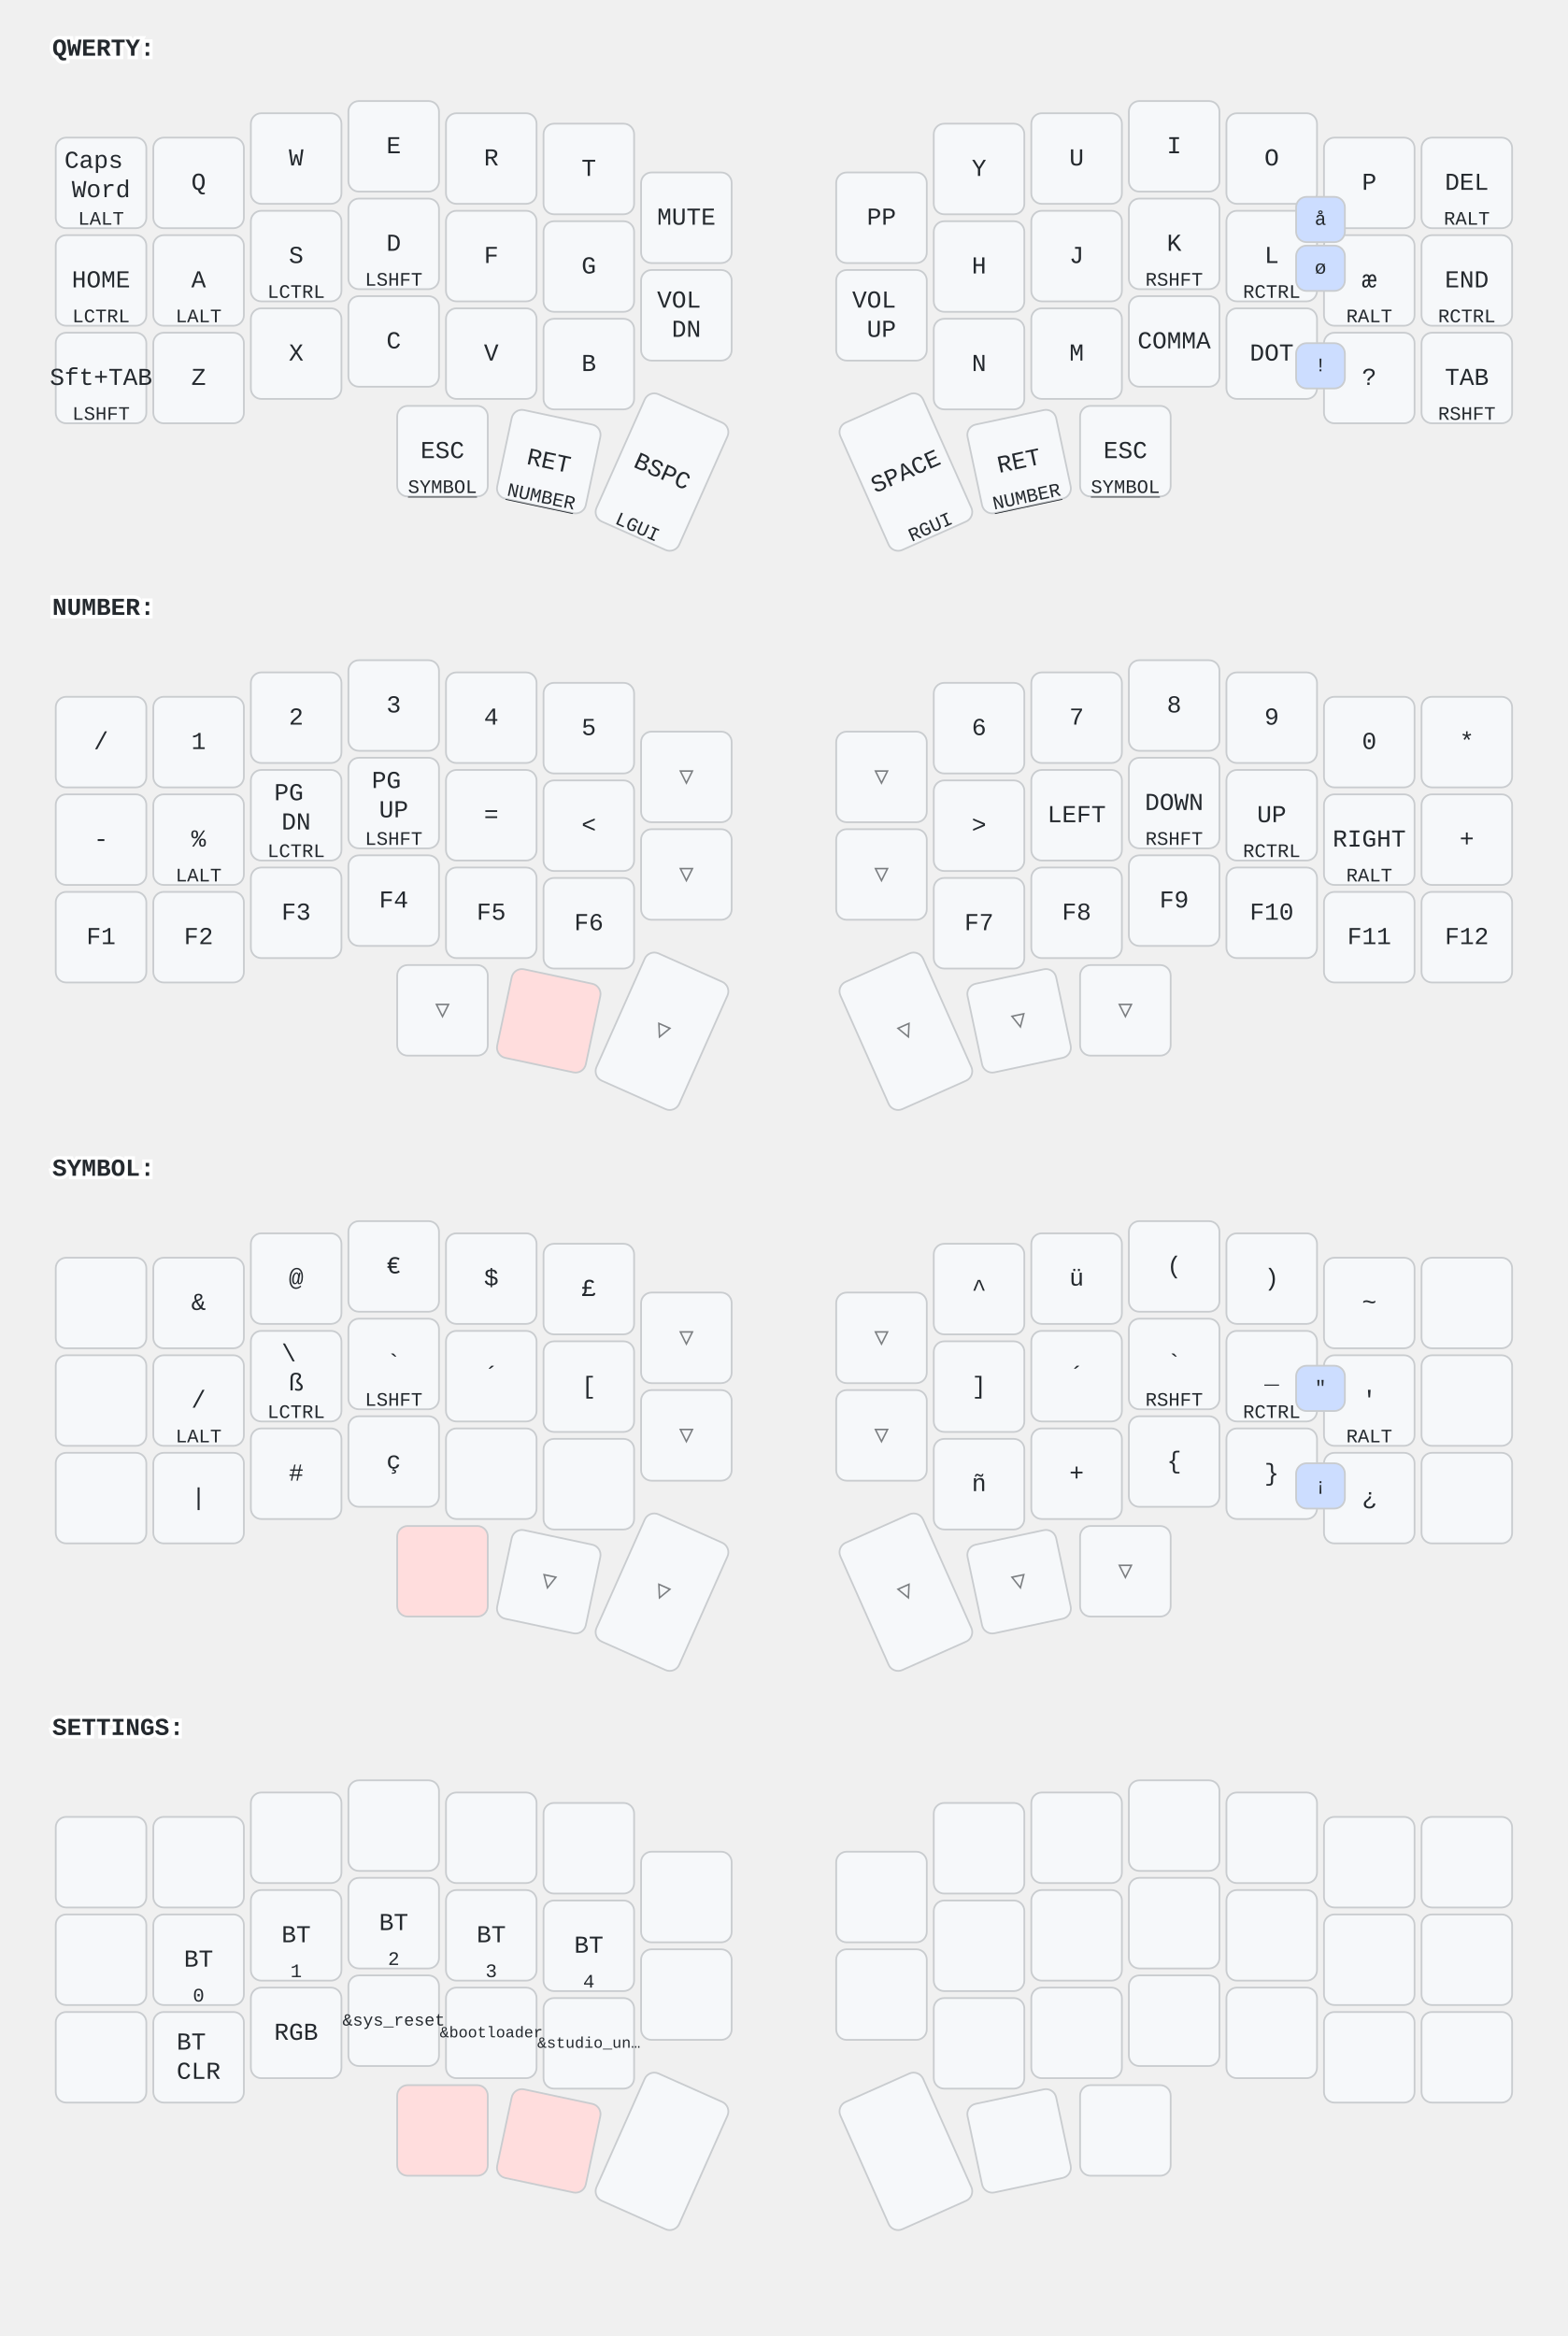
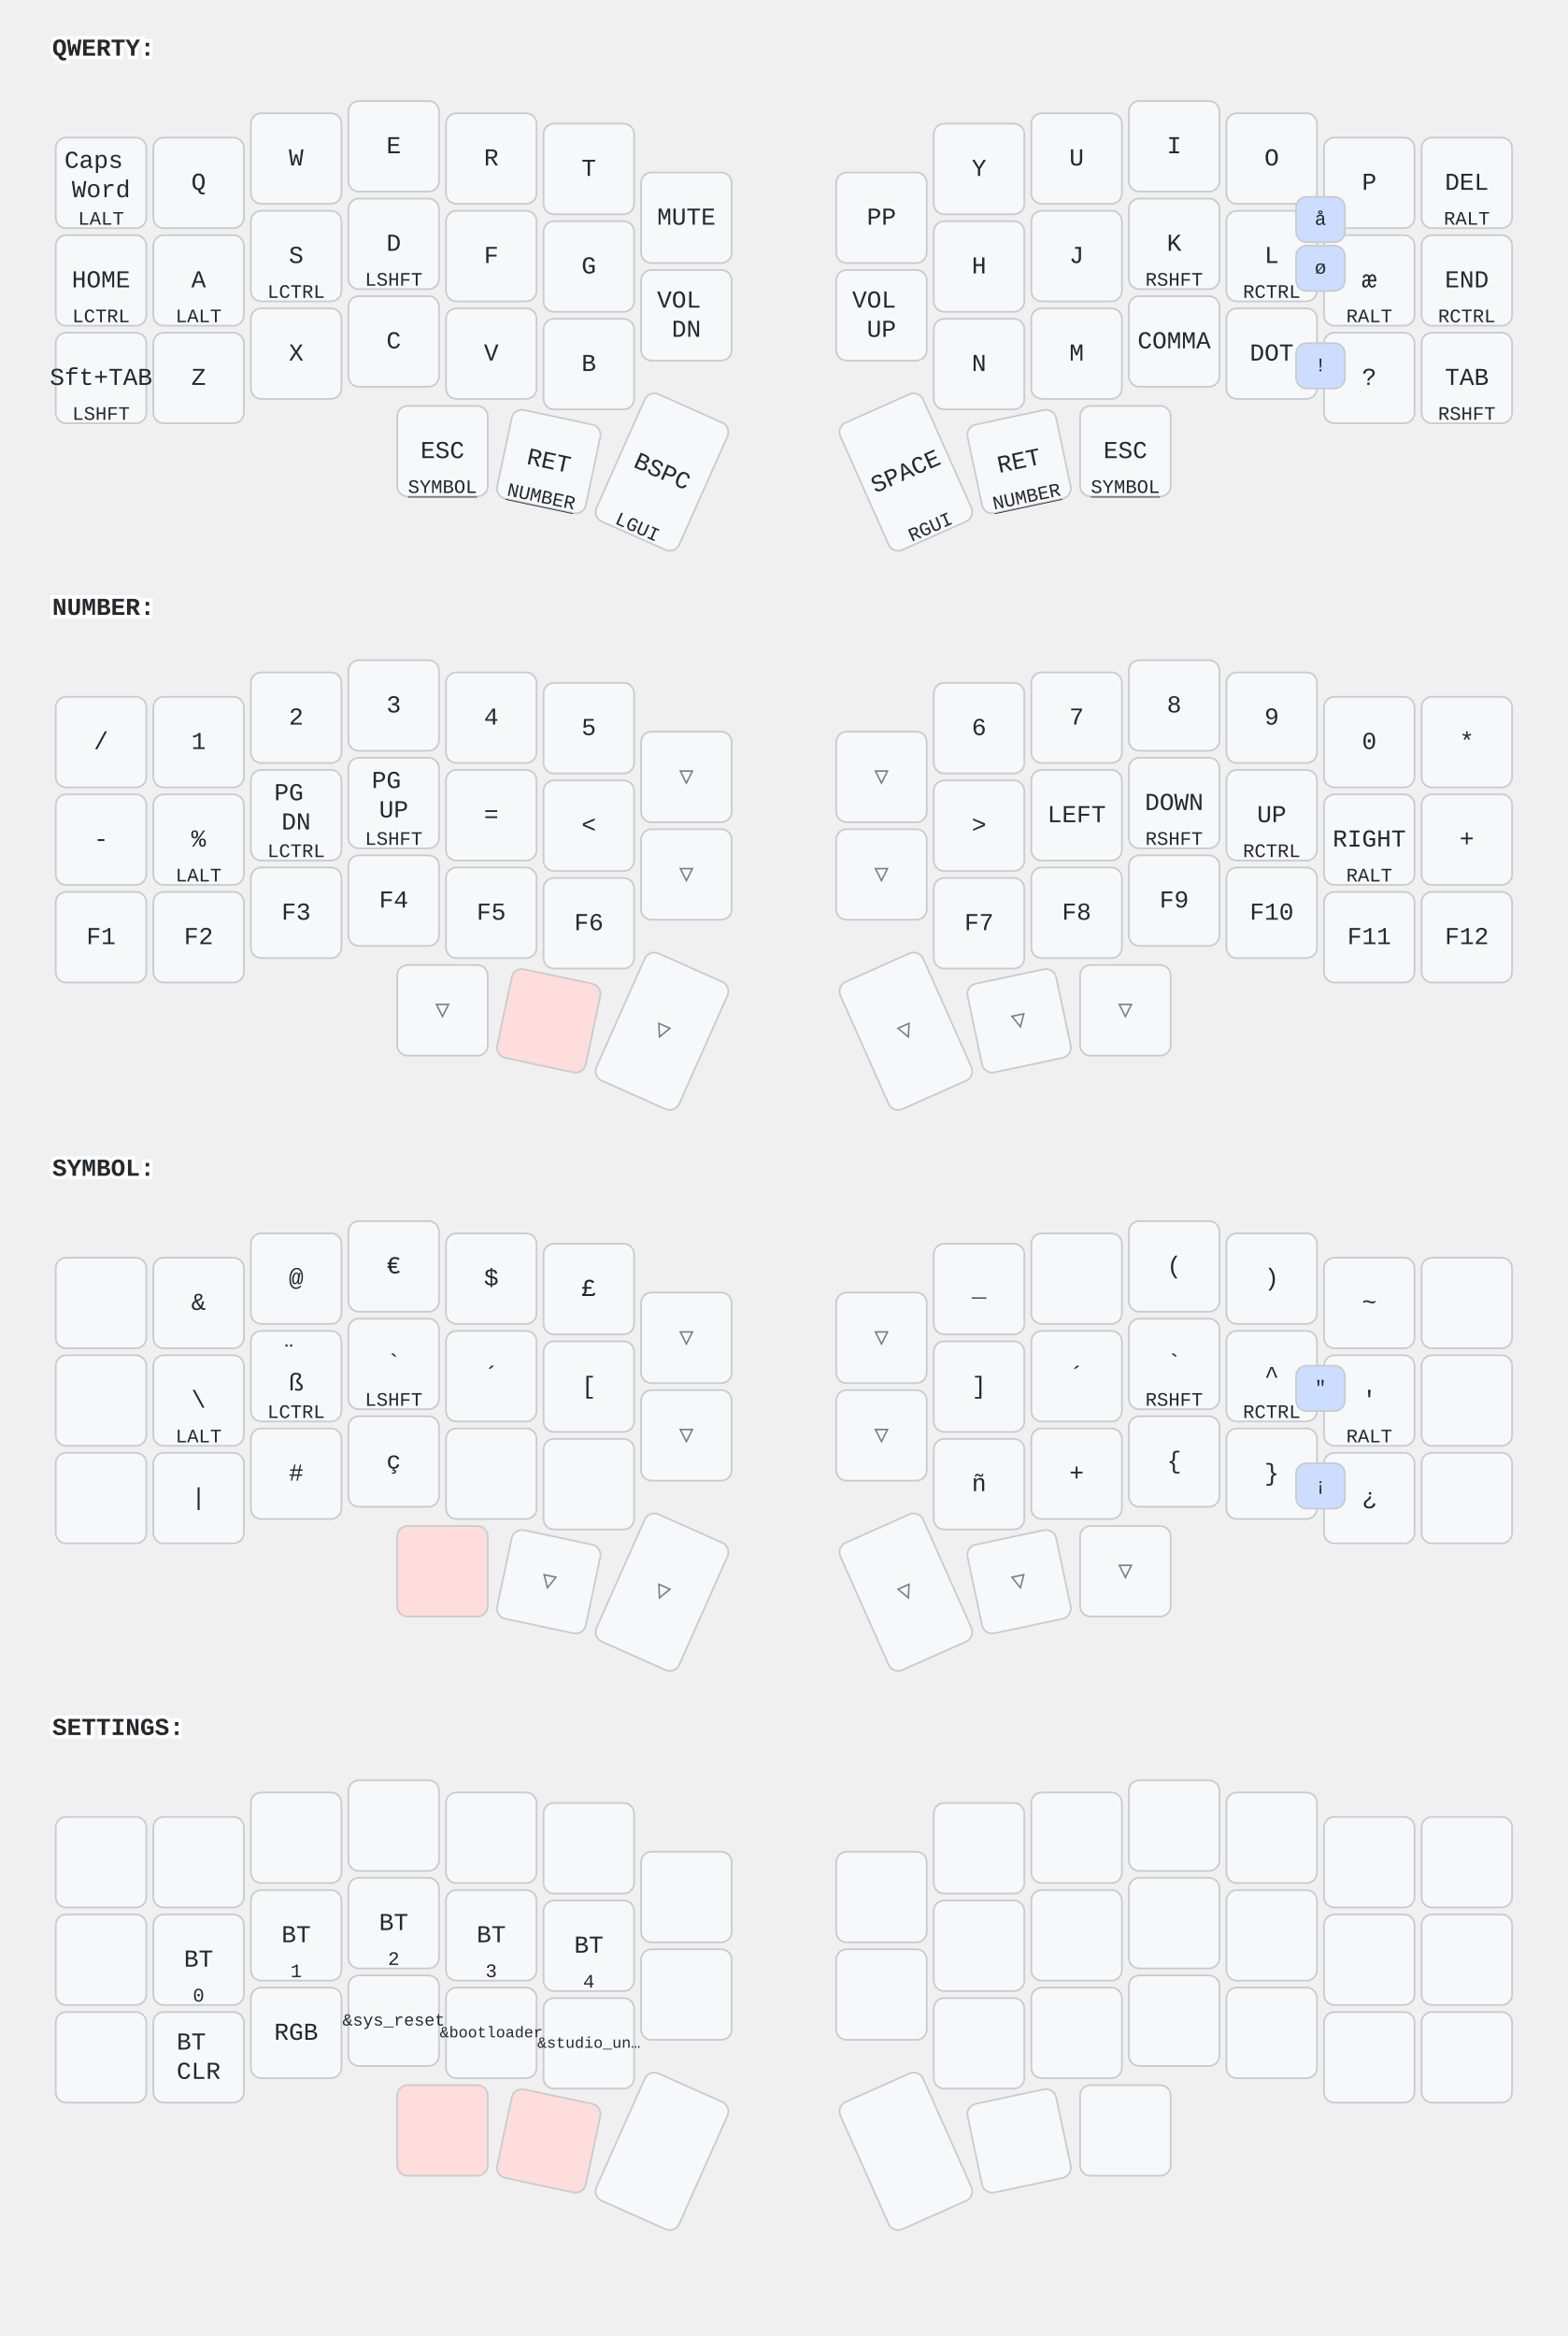
<svg xmlns="http://www.w3.org/2000/svg" width="900" height="1341" viewBox="0 0 900 1341" class="keymap">
  <style>/* inherit to force styles through use tags */
svg path {
    fill: inherit;
}

/* font and background color specifications */
svg.keymap {
    font-family: SFMono-Regular,Consolas,Liberation Mono,Menlo,monospace;
    font-size: 14px;
    font-kerning: normal;
    text-rendering: optimizeLegibility;
    fill: #24292e;
}

/* default key styling */
rect.key {
    fill: #f6f8fa;
}

rect.key, rect.combo {
    stroke: #c9cccf;
    stroke-width: 1;
}

/* default key side styling, only used is draw_key_sides is set */
rect.side {
    filter: brightness(90%);
}

/* color accent for combo boxes */
rect.combo, rect.combo-separate {
    fill: #cdf;
}

/* color accent for held keys */
rect.held, rect.combo.held {
    fill: #fdd;
}

/* color accent for ghost (optional) keys */
rect.ghost, rect.combo.ghost {
    stroke-dasharray: 4, 4;
    stroke-width: 2;
}

text {
    text-anchor: middle;
    dominant-baseline: middle;
}

/* styling for layer labels */
text.label {
    font-weight: bold;
    text-anchor: start;
    stroke: white;
    stroke-width: 4;
    paint-order: stroke;
}

/* styling for optional footer */
text.footer {
    text-anchor: end;
    dominant-baseline: auto;
    stroke: white;
    stroke-width: 4;
    paint-order: stroke;
}

/* styling for combo tap, and key non-tap label text */
text.combo, text.hold, text.shifted, text.left, text.right, text.tl, text.tr, text.bl, text.br {
    font-size: 11px;
}

text.hold, text.bl, text.br {
    text-anchor: middle;
    dominant-baseline: auto;
}

text.shifted, text.tl, text.tr {
    text-anchor: middle;
    dominant-baseline: hanging;
}

text.left, text.tl, text.bl {
    text-anchor: start;
}

text.right, text.tr, text.br {
    text-anchor: end;
}

text.layer-activator {
    text-decoration: underline;
}

/* styling for hold/shifted label text in combo box */
text.combo.hold, text.combo.shifted, text.combo.left, text.combo.right {
    font-size: 8px;
}

/* lighter symbol for transparent keys */
text.trans {
    fill: #7b7e81;
}

/* styling for combo dendrons */
path.combo {
    stroke-width: 1;
    stroke: gray;
    fill: none;
}

/* Start Tabler Icons Cleanup */
/* cannot use height/width with glyphs */
.icon-tabler &gt; path {
    fill: inherit;
    stroke: inherit;
    stroke-width: 2;
}
/* hide tabler's default box */
.icon-tabler &gt; path[stroke="none"][fill="none"] {
    visibility: hidden;
}
/* End Tabler Icons Cleanup */
</style>
  <g transform="translate(30, 0)" class="layer-QWERTY">
    <text x="0" y="28" class="label" id="QWERTY">QWERTY:</text>
    <g transform="translate(0, 56)">
      <g transform="translate(28, 49)" class="key keypos-0">
        <rect rx="6" ry="6" x="-26" y="-26" width="52" height="52" class="key" />
        <text x="0" y="0" class="key tap">
          <tspan x="0" dy="-0.9em">Caps</tspan>
          <tspan x="0" dy="1.2em">Word</tspan>
        </text>
        <text x="0" y="24" class="key hold">LALT</text>
      </g>
      <g transform="translate(84, 49)" class="key keypos-1">
        <rect rx="6" ry="6" x="-26" y="-26" width="52" height="52" class="key" />
        <text x="0" y="0" class="key tap">Q</text>
      </g>
      <g transform="translate(140, 35)" class="key keypos-2">
        <rect rx="6" ry="6" x="-26" y="-26" width="52" height="52" class="key" />
        <text x="0" y="0" class="key tap">W</text>
      </g>
      <g transform="translate(196, 28)" class="key keypos-3">
        <rect rx="6" ry="6" x="-26" y="-26" width="52" height="52" class="key" />
        <text x="0" y="0" class="key tap">E</text>
      </g>
      <g transform="translate(252, 35)" class="key keypos-4">
        <rect rx="6" ry="6" x="-26" y="-26" width="52" height="52" class="key" />
        <text x="0" y="0" class="key tap">R</text>
      </g>
      <g transform="translate(308, 41)" class="key keypos-5">
        <rect rx="6" ry="6" x="-26" y="-26" width="52" height="52" class="key" />
        <text x="0" y="0" class="key tap">T</text>
      </g>
      <g transform="translate(364, 69)" class="key keypos-6">
        <rect rx="6" ry="6" x="-26" y="-26" width="52" height="52" class="key" />
        <text x="0" y="0" class="key tap">MUTE</text>
      </g>
      <g transform="translate(476, 69)" class="key keypos-7">
        <rect rx="6" ry="6" x="-26" y="-26" width="52" height="52" class="key" />
        <text x="0" y="0" class="key tap">PP</text>
      </g>
      <g transform="translate(532, 41)" class="key keypos-8">
        <rect rx="6" ry="6" x="-26" y="-26" width="52" height="52" class="key" />
        <text x="0" y="0" class="key tap">Y</text>
      </g>
      <g transform="translate(588, 35)" class="key keypos-9">
        <rect rx="6" ry="6" x="-26" y="-26" width="52" height="52" class="key" />
        <text x="0" y="0" class="key tap">U</text>
      </g>
      <g transform="translate(644, 28)" class="key keypos-10">
        <rect rx="6" ry="6" x="-26" y="-26" width="52" height="52" class="key" />
        <text x="0" y="0" class="key tap">I</text>
      </g>
      <g transform="translate(700, 35)" class="key keypos-11">
        <rect rx="6" ry="6" x="-26" y="-26" width="52" height="52" class="key" />
        <text x="0" y="0" class="key tap">O</text>
      </g>
      <g transform="translate(756, 49)" class="key keypos-12">
        <rect rx="6" ry="6" x="-26" y="-26" width="52" height="52" class="key" />
        <text x="0" y="0" class="key tap">P</text>
      </g>
      <g transform="translate(812, 49)" class="key keypos-13">
        <rect rx="6" ry="6" x="-26" y="-26" width="52" height="52" class="key" />
        <text x="0" y="0" class="key tap">DEL</text>
        <text x="0" y="24" class="key hold">RALT</text>
      </g>
      <g transform="translate(28, 105)" class="key keypos-14">
        <rect rx="6" ry="6" x="-26" y="-26" width="52" height="52" class="key" />
        <text x="0" y="0" class="key tap">HOME</text>
        <text x="0" y="24" class="key hold">LCTRL</text>
      </g>
      <g transform="translate(84, 105)" class="key keypos-15">
        <rect rx="6" ry="6" x="-26" y="-26" width="52" height="52" class="key" />
        <text x="0" y="0" class="key tap">A</text>
        <text x="0" y="24" class="key hold">LALT</text>
      </g>
      <g transform="translate(140, 91)" class="key keypos-16">
        <rect rx="6" ry="6" x="-26" y="-26" width="52" height="52" class="key" />
        <text x="0" y="0" class="key tap">S</text>
        <text x="0" y="24" class="key hold">LCTRL</text>
      </g>
      <g transform="translate(196, 84)" class="key keypos-17">
        <rect rx="6" ry="6" x="-26" y="-26" width="52" height="52" class="key" />
        <text x="0" y="0" class="key tap">D</text>
        <text x="0" y="24" class="key hold">LSHFT</text>
      </g>
      <g transform="translate(252, 91)" class="key keypos-18">
        <rect rx="6" ry="6" x="-26" y="-26" width="52" height="52" class="key" />
        <text x="0" y="0" class="key tap">F</text>
      </g>
      <g transform="translate(308, 97)" class="key keypos-19">
        <rect rx="6" ry="6" x="-26" y="-26" width="52" height="52" class="key" />
        <text x="0" y="0" class="key tap">G</text>
      </g>
      <g transform="translate(364, 125)" class="key keypos-20">
        <rect rx="6" ry="6" x="-26" y="-26" width="52" height="52" class="key" />
        <text x="0" y="0" class="key tap">
          <tspan x="0" dy="-0.6em">VOL</tspan>
          <tspan x="0" dy="1.2em">DN</tspan>
        </text>
      </g>
      <g transform="translate(476, 125)" class="key keypos-21">
        <rect rx="6" ry="6" x="-26" y="-26" width="52" height="52" class="key" />
        <text x="0" y="0" class="key tap">
          <tspan x="0" dy="-0.6em">VOL</tspan>
          <tspan x="0" dy="1.2em">UP</tspan>
        </text>
      </g>
      <g transform="translate(532, 97)" class="key keypos-22">
        <rect rx="6" ry="6" x="-26" y="-26" width="52" height="52" class="key" />
        <text x="0" y="0" class="key tap">H</text>
      </g>
      <g transform="translate(588, 91)" class="key keypos-23">
        <rect rx="6" ry="6" x="-26" y="-26" width="52" height="52" class="key" />
        <text x="0" y="0" class="key tap">J</text>
      </g>
      <g transform="translate(644, 84)" class="key keypos-24">
        <rect rx="6" ry="6" x="-26" y="-26" width="52" height="52" class="key" />
        <text x="0" y="0" class="key tap">K</text>
        <text x="0" y="24" class="key hold">RSHFT</text>
      </g>
      <g transform="translate(700, 91)" class="key keypos-25">
        <rect rx="6" ry="6" x="-26" y="-26" width="52" height="52" class="key" />
        <text x="0" y="0" class="key tap">L</text>
        <text x="0" y="24" class="key hold">RCTRL</text>
      </g>
      <g transform="translate(756, 105)" class="key keypos-26">
        <rect rx="6" ry="6" x="-26" y="-26" width="52" height="52" class="key" />
        <text x="0" y="0" class="key tap">æ</text>
        <text x="0" y="24" class="key hold">RALT</text>
      </g>
      <g transform="translate(812, 105)" class="key keypos-27">
        <rect rx="6" ry="6" x="-26" y="-26" width="52" height="52" class="key" />
        <text x="0" y="0" class="key tap">END</text>
        <text x="0" y="24" class="key hold">RCTRL</text>
      </g>
      <g transform="translate(28, 161)" class="key keypos-28">
        <rect rx="6" ry="6" x="-26" y="-26" width="52" height="52" class="key" />
        <text x="0" y="0" class="key tap">Sft+TAB</text>
        <text x="0" y="24" class="key hold">LSHFT</text>
      </g>
      <g transform="translate(84, 161)" class="key keypos-29">
        <rect rx="6" ry="6" x="-26" y="-26" width="52" height="52" class="key" />
        <text x="0" y="0" class="key tap">Z</text>
      </g>
      <g transform="translate(140, 147)" class="key keypos-30">
        <rect rx="6" ry="6" x="-26" y="-26" width="52" height="52" class="key" />
        <text x="0" y="0" class="key tap">X</text>
      </g>
      <g transform="translate(196, 140)" class="key keypos-31">
        <rect rx="6" ry="6" x="-26" y="-26" width="52" height="52" class="key" />
        <text x="0" y="0" class="key tap">C</text>
      </g>
      <g transform="translate(252, 147)" class="key keypos-32">
        <rect rx="6" ry="6" x="-26" y="-26" width="52" height="52" class="key" />
        <text x="0" y="0" class="key tap">V</text>
      </g>
      <g transform="translate(308, 153)" class="key keypos-33">
        <rect rx="6" ry="6" x="-26" y="-26" width="52" height="52" class="key" />
        <text x="0" y="0" class="key tap">B</text>
      </g>
      <g transform="translate(532, 153)" class="key keypos-34">
        <rect rx="6" ry="6" x="-26" y="-26" width="52" height="52" class="key" />
        <text x="0" y="0" class="key tap">N</text>
      </g>
      <g transform="translate(588, 147)" class="key keypos-35">
        <rect rx="6" ry="6" x="-26" y="-26" width="52" height="52" class="key" />
        <text x="0" y="0" class="key tap">M</text>
      </g>
      <g transform="translate(644, 140)" class="key keypos-36">
        <rect rx="6" ry="6" x="-26" y="-26" width="52" height="52" class="key" />
        <text x="0" y="0" class="key tap">COMMA</text>
      </g>
      <g transform="translate(700, 147)" class="key keypos-37">
        <rect rx="6" ry="6" x="-26" y="-26" width="52" height="52" class="key" />
        <text x="0" y="0" class="key tap">DOT</text>
      </g>
      <g transform="translate(756, 161)" class="key keypos-38">
        <rect rx="6" ry="6" x="-26" y="-26" width="52" height="52" class="key" />
        <text x="0" y="0" class="key tap">?</text>
      </g>
      <g transform="translate(812, 161)" class="key keypos-39">
        <rect rx="6" ry="6" x="-26" y="-26" width="52" height="52" class="key" />
        <text x="0" y="0" class="key tap">TAB</text>
        <text x="0" y="24" class="key hold">RSHFT</text>
      </g>
      <g transform="translate(224, 203)" class="key keypos-40">
        <rect rx="6" ry="6" x="-26" y="-26" width="52" height="52" class="key" />
        <text x="0" y="0" class="key tap">ESC</text>
        <a href="#SYMBOL">
          <text x="0" y="24" class="key hold layer-activator">SYMBOL</text>
        </a>
      </g>
      <g transform="translate(285, 209) rotate(12.0)" class="key keypos-41">
        <rect rx="6" ry="6" x="-26" y="-26" width="52" height="52" class="key" />
        <text x="0" y="0" class="key tap">RET</text>
        <a href="#NUMBER">
          <text x="0" y="24" class="key hold layer-activator">NUMBER</text>
        </a>
      </g>
      <g transform="translate(350, 215) rotate(24.0)" class="key keypos-42">
        <rect rx="6" ry="6" x="-26" y="-40" width="52" height="80" class="key" />
        <text x="0" y="0" class="key tap">BSPC</text>
        <text x="0" y="38" class="key hold">LGUI</text>
      </g>
      <g transform="translate(490, 215) rotate(-24.0)" class="key keypos-43">
        <rect rx="6" ry="6" x="-26" y="-40" width="52" height="80" class="key" />
        <text x="0" y="0" class="key tap">SPACE</text>
        <text x="0" y="38" class="key hold">RGUI</text>
      </g>
      <g transform="translate(555, 209) rotate(-12.0)" class="key keypos-44">
        <rect rx="6" ry="6" x="-26" y="-26" width="52" height="52" class="key" />
        <text x="0" y="0" class="key tap">RET</text>
        <a href="#NUMBER">
          <text x="0" y="24" class="key hold layer-activator">NUMBER</text>
        </a>
      </g>
      <g transform="translate(616, 203)" class="key keypos-45">
        <rect rx="6" ry="6" x="-26" y="-26" width="52" height="52" class="key" />
        <text x="0" y="0" class="key tap">ESC</text>
        <a href="#SYMBOL">
          <text x="0" y="24" class="key hold layer-activator">SYMBOL</text>
        </a>
      </g>
      <g class="combo combopos-0">
        <rect rx="6" ry="6" x="714" y="57" width="28" height="26" class="combo" />
        <text x="728" y="70" class="combo tap">å</text>
      </g>
      <g class="combo combopos-1">
        <rect rx="6" ry="6" x="714" y="85" width="28" height="26" class="combo" />
        <text x="728" y="98" class="combo tap">ø</text>
      </g>
      <g class="combo combopos-2">
        <rect rx="6" ry="6" x="714" y="141" width="28" height="26" class="combo" />
        <text x="728" y="154" class="combo tap">!</text>
      </g>
    </g>
  </g>
  <g transform="translate(30, 321)" class="layer-NUMBER">
    <text x="0" y="28" class="label" id="NUMBER">NUMBER:</text>
    <g transform="translate(0, 56)">
      <g transform="translate(28, 49)" class="key keypos-0">
        <rect rx="6" ry="6" x="-26" y="-26" width="52" height="52" class="key" />
        <text x="0" y="0" class="key tap">/</text>
      </g>
      <g transform="translate(84, 49)" class="key keypos-1">
        <rect rx="6" ry="6" x="-26" y="-26" width="52" height="52" class="key" />
        <text x="0" y="0" class="key tap">1</text>
      </g>
      <g transform="translate(140, 35)" class="key keypos-2">
        <rect rx="6" ry="6" x="-26" y="-26" width="52" height="52" class="key" />
        <text x="0" y="0" class="key tap">2</text>
      </g>
      <g transform="translate(196, 28)" class="key keypos-3">
        <rect rx="6" ry="6" x="-26" y="-26" width="52" height="52" class="key" />
        <text x="0" y="0" class="key tap">3</text>
      </g>
      <g transform="translate(252, 35)" class="key keypos-4">
        <rect rx="6" ry="6" x="-26" y="-26" width="52" height="52" class="key" />
        <text x="0" y="0" class="key tap">4</text>
      </g>
      <g transform="translate(308, 41)" class="key keypos-5">
        <rect rx="6" ry="6" x="-26" y="-26" width="52" height="52" class="key" />
        <text x="0" y="0" class="key tap">5</text>
      </g>
      <g transform="translate(364, 69)" class="key trans keypos-6">
        <rect rx="6" ry="6" x="-26" y="-26" width="52" height="52" class="key trans" />
        <text x="0" y="0" class="key trans tap">▽</text>
      </g>
      <g transform="translate(476, 69)" class="key trans keypos-7">
        <rect rx="6" ry="6" x="-26" y="-26" width="52" height="52" class="key trans" />
        <text x="0" y="0" class="key trans tap">▽</text>
      </g>
      <g transform="translate(532, 41)" class="key keypos-8">
        <rect rx="6" ry="6" x="-26" y="-26" width="52" height="52" class="key" />
        <text x="0" y="0" class="key tap">6</text>
      </g>
      <g transform="translate(588, 35)" class="key keypos-9">
        <rect rx="6" ry="6" x="-26" y="-26" width="52" height="52" class="key" />
        <text x="0" y="0" class="key tap">7</text>
      </g>
      <g transform="translate(644, 28)" class="key keypos-10">
        <rect rx="6" ry="6" x="-26" y="-26" width="52" height="52" class="key" />
        <text x="0" y="0" class="key tap">8</text>
      </g>
      <g transform="translate(700, 35)" class="key keypos-11">
        <rect rx="6" ry="6" x="-26" y="-26" width="52" height="52" class="key" />
        <text x="0" y="0" class="key tap">9</text>
      </g>
      <g transform="translate(756, 49)" class="key keypos-12">
        <rect rx="6" ry="6" x="-26" y="-26" width="52" height="52" class="key" />
        <text x="0" y="0" class="key tap">0</text>
      </g>
      <g transform="translate(812, 49)" class="key keypos-13">
        <rect rx="6" ry="6" x="-26" y="-26" width="52" height="52" class="key" />
        <text x="0" y="0" class="key tap">*</text>
      </g>
      <g transform="translate(28, 105)" class="key keypos-14">
        <rect rx="6" ry="6" x="-26" y="-26" width="52" height="52" class="key" />
        <text x="0" y="0" class="key tap">-</text>
      </g>
      <g transform="translate(84, 105)" class="key keypos-15">
        <rect rx="6" ry="6" x="-26" y="-26" width="52" height="52" class="key" />
        <text x="0" y="0" class="key tap">%</text>
        <text x="0" y="24" class="key hold">LALT</text>
      </g>
      <g transform="translate(140, 91)" class="key keypos-16">
        <rect rx="6" ry="6" x="-26" y="-26" width="52" height="52" class="key" />
        <text x="0" y="0" class="key tap">
          <tspan x="0" dy="-0.9em">PG</tspan>
          <tspan x="0" dy="1.2em">DN</tspan>
        </text>
        <text x="0" y="24" class="key hold">LCTRL</text>
      </g>
      <g transform="translate(196, 84)" class="key keypos-17">
        <rect rx="6" ry="6" x="-26" y="-26" width="52" height="52" class="key" />
        <text x="0" y="0" class="key tap">
          <tspan x="0" dy="-0.9em">PG</tspan>
          <tspan x="0" dy="1.2em">UP</tspan>
        </text>
        <text x="0" y="24" class="key hold">LSHFT</text>
      </g>
      <g transform="translate(252, 91)" class="key keypos-18">
        <rect rx="6" ry="6" x="-26" y="-26" width="52" height="52" class="key" />
        <text x="0" y="0" class="key tap">=</text>
      </g>
      <g transform="translate(308, 97)" class="key keypos-19">
        <rect rx="6" ry="6" x="-26" y="-26" width="52" height="52" class="key" />
        <text x="0" y="0" class="key tap">&lt;</text>
      </g>
      <g transform="translate(364, 125)" class="key trans keypos-20">
        <rect rx="6" ry="6" x="-26" y="-26" width="52" height="52" class="key trans" />
        <text x="0" y="0" class="key trans tap">▽</text>
      </g>
      <g transform="translate(476, 125)" class="key trans keypos-21">
        <rect rx="6" ry="6" x="-26" y="-26" width="52" height="52" class="key trans" />
        <text x="0" y="0" class="key trans tap">▽</text>
      </g>
      <g transform="translate(532, 97)" class="key keypos-22">
        <rect rx="6" ry="6" x="-26" y="-26" width="52" height="52" class="key" />
        <text x="0" y="0" class="key tap">&gt;</text>
      </g>
      <g transform="translate(588, 91)" class="key keypos-23">
        <rect rx="6" ry="6" x="-26" y="-26" width="52" height="52" class="key" />
        <text x="0" y="0" class="key tap">LEFT</text>
      </g>
      <g transform="translate(644, 84)" class="key keypos-24">
        <rect rx="6" ry="6" x="-26" y="-26" width="52" height="52" class="key" />
        <text x="0" y="0" class="key tap">DOWN</text>
        <text x="0" y="24" class="key hold">RSHFT</text>
      </g>
      <g transform="translate(700, 91)" class="key keypos-25">
        <rect rx="6" ry="6" x="-26" y="-26" width="52" height="52" class="key" />
        <text x="0" y="0" class="key tap">UP</text>
        <text x="0" y="24" class="key hold">RCTRL</text>
      </g>
      <g transform="translate(756, 105)" class="key keypos-26">
        <rect rx="6" ry="6" x="-26" y="-26" width="52" height="52" class="key" />
        <text x="0" y="0" class="key tap">RIGHT</text>
        <text x="0" y="24" class="key hold">RALT</text>
      </g>
      <g transform="translate(812, 105)" class="key keypos-27">
        <rect rx="6" ry="6" x="-26" y="-26" width="52" height="52" class="key" />
        <text x="0" y="0" class="key tap">+</text>
      </g>
      <g transform="translate(28, 161)" class="key keypos-28">
        <rect rx="6" ry="6" x="-26" y="-26" width="52" height="52" class="key" />
        <text x="0" y="0" class="key tap">F1</text>
      </g>
      <g transform="translate(84, 161)" class="key keypos-29">
        <rect rx="6" ry="6" x="-26" y="-26" width="52" height="52" class="key" />
        <text x="0" y="0" class="key tap">F2</text>
      </g>
      <g transform="translate(140, 147)" class="key keypos-30">
        <rect rx="6" ry="6" x="-26" y="-26" width="52" height="52" class="key" />
        <text x="0" y="0" class="key tap">F3</text>
      </g>
      <g transform="translate(196, 140)" class="key keypos-31">
        <rect rx="6" ry="6" x="-26" y="-26" width="52" height="52" class="key" />
        <text x="0" y="0" class="key tap">F4</text>
      </g>
      <g transform="translate(252, 147)" class="key keypos-32">
        <rect rx="6" ry="6" x="-26" y="-26" width="52" height="52" class="key" />
        <text x="0" y="0" class="key tap">F5</text>
      </g>
      <g transform="translate(308, 153)" class="key keypos-33">
        <rect rx="6" ry="6" x="-26" y="-26" width="52" height="52" class="key" />
        <text x="0" y="0" class="key tap">F6</text>
      </g>
      <g transform="translate(532, 153)" class="key keypos-34">
        <rect rx="6" ry="6" x="-26" y="-26" width="52" height="52" class="key" />
        <text x="0" y="0" class="key tap">F7</text>
      </g>
      <g transform="translate(588, 147)" class="key keypos-35">
        <rect rx="6" ry="6" x="-26" y="-26" width="52" height="52" class="key" />
        <text x="0" y="0" class="key tap">F8</text>
      </g>
      <g transform="translate(644, 140)" class="key keypos-36">
        <rect rx="6" ry="6" x="-26" y="-26" width="52" height="52" class="key" />
        <text x="0" y="0" class="key tap">F9</text>
      </g>
      <g transform="translate(700, 147)" class="key keypos-37">
        <rect rx="6" ry="6" x="-26" y="-26" width="52" height="52" class="key" />
        <text x="0" y="0" class="key tap">F10</text>
      </g>
      <g transform="translate(756, 161)" class="key keypos-38">
        <rect rx="6" ry="6" x="-26" y="-26" width="52" height="52" class="key" />
        <text x="0" y="0" class="key tap">F11</text>
      </g>
      <g transform="translate(812, 161)" class="key keypos-39">
        <rect rx="6" ry="6" x="-26" y="-26" width="52" height="52" class="key" />
        <text x="0" y="0" class="key tap">F12</text>
      </g>
      <g transform="translate(224, 203)" class="key trans keypos-40">
        <rect rx="6" ry="6" x="-26" y="-26" width="52" height="52" class="key trans" />
        <text x="0" y="0" class="key trans tap">▽</text>
      </g>
      <g transform="translate(285, 209) rotate(12.0)" class="key held keypos-41">
        <rect rx="6" ry="6" x="-26" y="-26" width="52" height="52" class="key held" />
      </g>
      <g transform="translate(350, 215) rotate(24.0)" class="key trans keypos-42">
        <rect rx="6" ry="6" x="-26" y="-40" width="52" height="80" class="key trans" />
        <text x="0" y="0" class="key trans tap">▽</text>
      </g>
      <g transform="translate(490, 215) rotate(-24.0)" class="key trans keypos-43">
        <rect rx="6" ry="6" x="-26" y="-40" width="52" height="80" class="key trans" />
        <text x="0" y="0" class="key trans tap">▽</text>
      </g>
      <g transform="translate(555, 209) rotate(-12.0)" class="key trans keypos-44">
        <rect rx="6" ry="6" x="-26" y="-26" width="52" height="52" class="key trans" />
        <text x="0" y="0" class="key trans tap">▽</text>
      </g>
      <g transform="translate(616, 203)" class="key trans keypos-45">
        <rect rx="6" ry="6" x="-26" y="-26" width="52" height="52" class="key trans" />
        <text x="0" y="0" class="key trans tap">▽</text>
      </g>
    </g>
  </g>
  <g transform="translate(30, 643)" class="layer-SYMBOL">
    <text x="0" y="28" class="label" id="SYMBOL">SYMBOL:</text>
    <g transform="translate(0, 56)">
      <g transform="translate(28, 49)" class="key keypos-0">
        <rect rx="6" ry="6" x="-26" y="-26" width="52" height="52" class="key" />
      </g>
      <g transform="translate(84, 49)" class="key keypos-1">
        <rect rx="6" ry="6" x="-26" y="-26" width="52" height="52" class="key" />
        <text x="0" y="0" class="key tap">&amp;</text>
      </g>
      <g transform="translate(140, 35)" class="key keypos-2">
        <rect rx="6" ry="6" x="-26" y="-26" width="52" height="52" class="key" />
        <text x="0" y="0" class="key tap">@</text>
      </g>
      <g transform="translate(196, 28)" class="key keypos-3">
        <rect rx="6" ry="6" x="-26" y="-26" width="52" height="52" class="key" />
        <text x="0" y="0" class="key tap">€</text>
      </g>
      <g transform="translate(252, 35)" class="key keypos-4">
        <rect rx="6" ry="6" x="-26" y="-26" width="52" height="52" class="key" />
        <text x="0" y="0" class="key tap">$</text>
      </g>
      <g transform="translate(308, 41)" class="key keypos-5">
        <rect rx="6" ry="6" x="-26" y="-26" width="52" height="52" class="key" />
        <text x="0" y="0" class="key tap">£</text>
      </g>
      <g transform="translate(364, 69)" class="key trans keypos-6">
        <rect rx="6" ry="6" x="-26" y="-26" width="52" height="52" class="key trans" />
        <text x="0" y="0" class="key trans tap">▽</text>
      </g>
      <g transform="translate(476, 69)" class="key trans keypos-7">
        <rect rx="6" ry="6" x="-26" y="-26" width="52" height="52" class="key trans" />
        <text x="0" y="0" class="key trans tap">▽</text>
      </g>
      <g transform="translate(532, 41)" class="key keypos-8">
        <rect rx="6" ry="6" x="-26" y="-26" width="52" height="52" class="key" />
-         <text x="0" y="0" class="key tap">^</text>
+         <text x="0" y="0" class="key tap">_</text>
      </g>
      <g transform="translate(588, 35)" class="key keypos-9">
        <rect rx="6" ry="6" x="-26" y="-26" width="52" height="52" class="key" />
-         <text x="0" y="0" class="key tap">ü</text>
      </g>
      <g transform="translate(644, 28)" class="key keypos-10">
        <rect rx="6" ry="6" x="-26" y="-26" width="52" height="52" class="key" />
        <text x="0" y="0" class="key tap">(</text>
      </g>
      <g transform="translate(700, 35)" class="key keypos-11">
        <rect rx="6" ry="6" x="-26" y="-26" width="52" height="52" class="key" />
        <text x="0" y="0" class="key tap">)</text>
      </g>
      <g transform="translate(756, 49)" class="key keypos-12">
        <rect rx="6" ry="6" x="-26" y="-26" width="52" height="52" class="key" />
        <text x="0" y="0" class="key tap">~</text>
      </g>
      <g transform="translate(812, 49)" class="key keypos-13">
        <rect rx="6" ry="6" x="-26" y="-26" width="52" height="52" class="key" />
      </g>
      <g transform="translate(28, 105)" class="key keypos-14">
        <rect rx="6" ry="6" x="-26" y="-26" width="52" height="52" class="key" />
      </g>
      <g transform="translate(84, 105)" class="key keypos-15">
        <rect rx="6" ry="6" x="-26" y="-26" width="52" height="52" class="key" />
-         <text x="0" y="0" class="key tap">/</text>
+         <text x="0" y="0" class="key tap">\</text>
        <text x="0" y="24" class="key hold">LALT</text>
      </g>
      <g transform="translate(140, 91)" class="key keypos-16">
        <rect rx="6" ry="6" x="-26" y="-26" width="52" height="52" class="key" />
        <text x="0" y="0" class="key tap">
-           <tspan x="0" dy="-0.9em">\</tspan>
+           <tspan x="0" dy="-0.9em">¨</tspan>
          <tspan x="0" dy="1.2em">ß</tspan>
        </text>
        <text x="0" y="24" class="key hold">LCTRL</text>
      </g>
      <g transform="translate(196, 84)" class="key keypos-17">
        <rect rx="6" ry="6" x="-26" y="-26" width="52" height="52" class="key" />
        <text x="0" y="0" class="key tap">`</text>
        <text x="0" y="24" class="key hold">LSHFT</text>
      </g>
      <g transform="translate(252, 91)" class="key keypos-18">
        <rect rx="6" ry="6" x="-26" y="-26" width="52" height="52" class="key" />
        <text x="0" y="0" class="key tap">´</text>
      </g>
      <g transform="translate(308, 97)" class="key keypos-19">
        <rect rx="6" ry="6" x="-26" y="-26" width="52" height="52" class="key" />
        <text x="0" y="0" class="key tap">[</text>
      </g>
      <g transform="translate(364, 125)" class="key trans keypos-20">
        <rect rx="6" ry="6" x="-26" y="-26" width="52" height="52" class="key trans" />
        <text x="0" y="0" class="key trans tap">▽</text>
      </g>
      <g transform="translate(476, 125)" class="key trans keypos-21">
        <rect rx="6" ry="6" x="-26" y="-26" width="52" height="52" class="key trans" />
        <text x="0" y="0" class="key trans tap">▽</text>
      </g>
      <g transform="translate(532, 97)" class="key keypos-22">
        <rect rx="6" ry="6" x="-26" y="-26" width="52" height="52" class="key" />
        <text x="0" y="0" class="key tap">]</text>
      </g>
      <g transform="translate(588, 91)" class="key keypos-23">
        <rect rx="6" ry="6" x="-26" y="-26" width="52" height="52" class="key" />
        <text x="0" y="0" class="key tap">´</text>
      </g>
      <g transform="translate(644, 84)" class="key keypos-24">
        <rect rx="6" ry="6" x="-26" y="-26" width="52" height="52" class="key" />
        <text x="0" y="0" class="key tap">`</text>
        <text x="0" y="24" class="key hold">RSHFT</text>
      </g>
      <g transform="translate(700, 91)" class="key keypos-25">
        <rect rx="6" ry="6" x="-26" y="-26" width="52" height="52" class="key" />
-         <text x="0" y="0" class="key tap">_</text>
+         <text x="0" y="0" class="key tap">^</text>
        <text x="0" y="24" class="key hold">RCTRL</text>
      </g>
      <g transform="translate(756, 105)" class="key keypos-26">
        <rect rx="6" ry="6" x="-26" y="-26" width="52" height="52" class="key" />
        <text x="0" y="0" class="key tap">'</text>
        <text x="0" y="24" class="key hold">RALT</text>
      </g>
      <g transform="translate(812, 105)" class="key keypos-27">
        <rect rx="6" ry="6" x="-26" y="-26" width="52" height="52" class="key" />
      </g>
      <g transform="translate(28, 161)" class="key keypos-28">
        <rect rx="6" ry="6" x="-26" y="-26" width="52" height="52" class="key" />
      </g>
      <g transform="translate(84, 161)" class="key keypos-29">
        <rect rx="6" ry="6" x="-26" y="-26" width="52" height="52" class="key" />
        <text x="0" y="0" class="key tap">|</text>
      </g>
      <g transform="translate(140, 147)" class="key keypos-30">
        <rect rx="6" ry="6" x="-26" y="-26" width="52" height="52" class="key" />
        <text x="0" y="0" class="key tap">#</text>
      </g>
      <g transform="translate(196, 140)" class="key keypos-31">
        <rect rx="6" ry="6" x="-26" y="-26" width="52" height="52" class="key" />
        <text x="0" y="0" class="key tap">ç</text>
      </g>
      <g transform="translate(252, 147)" class="key keypos-32">
        <rect rx="6" ry="6" x="-26" y="-26" width="52" height="52" class="key" />
      </g>
      <g transform="translate(308, 153)" class="key keypos-33">
        <rect rx="6" ry="6" x="-26" y="-26" width="52" height="52" class="key" />
      </g>
      <g transform="translate(532, 153)" class="key keypos-34">
        <rect rx="6" ry="6" x="-26" y="-26" width="52" height="52" class="key" />
        <text x="0" y="0" class="key tap">ñ</text>
      </g>
      <g transform="translate(588, 147)" class="key keypos-35">
        <rect rx="6" ry="6" x="-26" y="-26" width="52" height="52" class="key" />
        <text x="0" y="0" class="key tap">+</text>
      </g>
      <g transform="translate(644, 140)" class="key keypos-36">
        <rect rx="6" ry="6" x="-26" y="-26" width="52" height="52" class="key" />
        <text x="0" y="0" class="key tap">{</text>
      </g>
      <g transform="translate(700, 147)" class="key keypos-37">
        <rect rx="6" ry="6" x="-26" y="-26" width="52" height="52" class="key" />
        <text x="0" y="0" class="key tap">}</text>
      </g>
      <g transform="translate(756, 161)" class="key keypos-38">
        <rect rx="6" ry="6" x="-26" y="-26" width="52" height="52" class="key" />
        <text x="0" y="0" class="key tap">¿</text>
      </g>
      <g transform="translate(812, 161)" class="key keypos-39">
        <rect rx="6" ry="6" x="-26" y="-26" width="52" height="52" class="key" />
      </g>
      <g transform="translate(224, 203)" class="key held keypos-40">
        <rect rx="6" ry="6" x="-26" y="-26" width="52" height="52" class="key held" />
      </g>
      <g transform="translate(285, 209) rotate(12.0)" class="key trans keypos-41">
        <rect rx="6" ry="6" x="-26" y="-26" width="52" height="52" class="key trans" />
        <text x="0" y="0" class="key trans tap">▽</text>
      </g>
      <g transform="translate(350, 215) rotate(24.0)" class="key trans keypos-42">
        <rect rx="6" ry="6" x="-26" y="-40" width="52" height="80" class="key trans" />
        <text x="0" y="0" class="key trans tap">▽</text>
      </g>
      <g transform="translate(490, 215) rotate(-24.0)" class="key trans keypos-43">
        <rect rx="6" ry="6" x="-26" y="-40" width="52" height="80" class="key trans" />
        <text x="0" y="0" class="key trans tap">▽</text>
      </g>
      <g transform="translate(555, 209) rotate(-12.0)" class="key trans keypos-44">
        <rect rx="6" ry="6" x="-26" y="-26" width="52" height="52" class="key trans" />
        <text x="0" y="0" class="key trans tap">▽</text>
      </g>
      <g transform="translate(616, 203)" class="key trans keypos-45">
        <rect rx="6" ry="6" x="-26" y="-26" width="52" height="52" class="key trans" />
        <text x="0" y="0" class="key trans tap">▽</text>
      </g>
      <g class="combo combopos-0">
        <rect rx="6" ry="6" x="714" y="85" width="28" height="26" class="combo" />
        <text x="728" y="98" class="combo tap">"</text>
      </g>
      <g class="combo combopos-1">
        <rect rx="6" ry="6" x="714" y="141" width="28" height="26" class="combo" />
        <text x="728" y="154" class="combo tap">¡</text>
      </g>
    </g>
  </g>
  <g transform="translate(30, 964)" class="layer-SETTINGS">
    <text x="0" y="28" class="label" id="SETTINGS">SETTINGS:</text>
    <g transform="translate(0, 56)">
      <g transform="translate(28, 49)" class="key keypos-0">
        <rect rx="6" ry="6" x="-26" y="-26" width="52" height="52" class="key" />
      </g>
      <g transform="translate(84, 49)" class="key keypos-1">
        <rect rx="6" ry="6" x="-26" y="-26" width="52" height="52" class="key" />
      </g>
      <g transform="translate(140, 35)" class="key keypos-2">
        <rect rx="6" ry="6" x="-26" y="-26" width="52" height="52" class="key" />
      </g>
      <g transform="translate(196, 28)" class="key keypos-3">
        <rect rx="6" ry="6" x="-26" y="-26" width="52" height="52" class="key" />
      </g>
      <g transform="translate(252, 35)" class="key keypos-4">
        <rect rx="6" ry="6" x="-26" y="-26" width="52" height="52" class="key" />
      </g>
      <g transform="translate(308, 41)" class="key keypos-5">
        <rect rx="6" ry="6" x="-26" y="-26" width="52" height="52" class="key" />
      </g>
      <g transform="translate(364, 69)" class="key keypos-6">
        <rect rx="6" ry="6" x="-26" y="-26" width="52" height="52" class="key" />
      </g>
      <g transform="translate(476, 69)" class="key keypos-7">
        <rect rx="6" ry="6" x="-26" y="-26" width="52" height="52" class="key" />
      </g>
      <g transform="translate(532, 41)" class="key keypos-8">
        <rect rx="6" ry="6" x="-26" y="-26" width="52" height="52" class="key" />
      </g>
      <g transform="translate(588, 35)" class="key keypos-9">
        <rect rx="6" ry="6" x="-26" y="-26" width="52" height="52" class="key" />
      </g>
      <g transform="translate(644, 28)" class="key keypos-10">
        <rect rx="6" ry="6" x="-26" y="-26" width="52" height="52" class="key" />
      </g>
      <g transform="translate(700, 35)" class="key keypos-11">
        <rect rx="6" ry="6" x="-26" y="-26" width="52" height="52" class="key" />
      </g>
      <g transform="translate(756, 49)" class="key keypos-12">
        <rect rx="6" ry="6" x="-26" y="-26" width="52" height="52" class="key" />
      </g>
      <g transform="translate(812, 49)" class="key keypos-13">
        <rect rx="6" ry="6" x="-26" y="-26" width="52" height="52" class="key" />
      </g>
      <g transform="translate(28, 105)" class="key keypos-14">
        <rect rx="6" ry="6" x="-26" y="-26" width="52" height="52" class="key" />
      </g>
      <g transform="translate(84, 105)" class="key keypos-15">
        <rect rx="6" ry="6" x="-26" y="-26" width="52" height="52" class="key" />
        <text x="0" y="0" class="key tap">BT</text>
        <text x="0" y="24" class="key hold">0</text>
      </g>
      <g transform="translate(140, 91)" class="key keypos-16">
        <rect rx="6" ry="6" x="-26" y="-26" width="52" height="52" class="key" />
        <text x="0" y="0" class="key tap">BT</text>
        <text x="0" y="24" class="key hold">1</text>
      </g>
      <g transform="translate(196, 84)" class="key keypos-17">
        <rect rx="6" ry="6" x="-26" y="-26" width="52" height="52" class="key" />
        <text x="0" y="0" class="key tap">BT</text>
        <text x="0" y="24" class="key hold">2</text>
      </g>
      <g transform="translate(252, 91)" class="key keypos-18">
        <rect rx="6" ry="6" x="-26" y="-26" width="52" height="52" class="key" />
        <text x="0" y="0" class="key tap">BT</text>
        <text x="0" y="24" class="key hold">3</text>
      </g>
      <g transform="translate(308, 97)" class="key keypos-19">
        <rect rx="6" ry="6" x="-26" y="-26" width="52" height="52" class="key" />
        <text x="0" y="0" class="key tap">BT</text>
        <text x="0" y="24" class="key hold">4</text>
      </g>
      <g transform="translate(364, 125)" class="key keypos-20">
        <rect rx="6" ry="6" x="-26" y="-26" width="52" height="52" class="key" />
      </g>
      <g transform="translate(476, 125)" class="key keypos-21">
        <rect rx="6" ry="6" x="-26" y="-26" width="52" height="52" class="key" />
      </g>
      <g transform="translate(532, 97)" class="key keypos-22">
        <rect rx="6" ry="6" x="-26" y="-26" width="52" height="52" class="key" />
      </g>
      <g transform="translate(588, 91)" class="key keypos-23">
        <rect rx="6" ry="6" x="-26" y="-26" width="52" height="52" class="key" />
      </g>
      <g transform="translate(644, 84)" class="key keypos-24">
        <rect rx="6" ry="6" x="-26" y="-26" width="52" height="52" class="key" />
      </g>
      <g transform="translate(700, 91)" class="key keypos-25">
        <rect rx="6" ry="6" x="-26" y="-26" width="52" height="52" class="key" />
      </g>
      <g transform="translate(756, 105)" class="key keypos-26">
        <rect rx="6" ry="6" x="-26" y="-26" width="52" height="52" class="key" />
      </g>
      <g transform="translate(812, 105)" class="key keypos-27">
        <rect rx="6" ry="6" x="-26" y="-26" width="52" height="52" class="key" />
      </g>
      <g transform="translate(28, 161)" class="key keypos-28">
        <rect rx="6" ry="6" x="-26" y="-26" width="52" height="52" class="key" />
      </g>
      <g transform="translate(84, 161)" class="key keypos-29">
        <rect rx="6" ry="6" x="-26" y="-26" width="52" height="52" class="key" />
        <text x="0" y="0" class="key tap">
          <tspan x="0" dy="-0.6em">BT</tspan>
          <tspan x="0" dy="1.2em">CLR</tspan>
        </text>
      </g>
      <g transform="translate(140, 147)" class="key keypos-30">
        <rect rx="6" ry="6" x="-26" y="-26" width="52" height="52" class="key" />
        <text x="0" y="0" class="key tap">RGB</text>
      </g>
      <g transform="translate(196, 140)" class="key keypos-31">
        <rect rx="6" ry="6" x="-26" y="-26" width="52" height="52" class="key" />
        <text x="0" y="0" class="key tap">
          <tspan style="font-size: 70%">&amp;sys_reset</tspan>
        </text>
      </g>
      <g transform="translate(252, 147)" class="key keypos-32">
        <rect rx="6" ry="6" x="-26" y="-26" width="52" height="52" class="key" />
        <text x="0" y="0" class="key tap">
          <tspan style="font-size: 64%">&amp;bootloader</tspan>
        </text>
      </g>
      <g transform="translate(308, 153)" class="key keypos-33">
        <rect rx="6" ry="6" x="-26" y="-26" width="52" height="52" class="key" />
        <text x="0" y="0" class="key tap">
          <tspan style="font-size: 64%">&amp;studio_un…</tspan>
        </text>
      </g>
      <g transform="translate(532, 153)" class="key keypos-34">
        <rect rx="6" ry="6" x="-26" y="-26" width="52" height="52" class="key" />
      </g>
      <g transform="translate(588, 147)" class="key keypos-35">
        <rect rx="6" ry="6" x="-26" y="-26" width="52" height="52" class="key" />
      </g>
      <g transform="translate(644, 140)" class="key keypos-36">
        <rect rx="6" ry="6" x="-26" y="-26" width="52" height="52" class="key" />
      </g>
      <g transform="translate(700, 147)" class="key keypos-37">
        <rect rx="6" ry="6" x="-26" y="-26" width="52" height="52" class="key" />
      </g>
      <g transform="translate(756, 161)" class="key keypos-38">
        <rect rx="6" ry="6" x="-26" y="-26" width="52" height="52" class="key" />
      </g>
      <g transform="translate(812, 161)" class="key keypos-39">
        <rect rx="6" ry="6" x="-26" y="-26" width="52" height="52" class="key" />
      </g>
      <g transform="translate(224, 203)" class="key held keypos-40">
        <rect rx="6" ry="6" x="-26" y="-26" width="52" height="52" class="key held" />
      </g>
      <g transform="translate(285, 209) rotate(12.0)" class="key held keypos-41">
        <rect rx="6" ry="6" x="-26" y="-26" width="52" height="52" class="key held" />
      </g>
      <g transform="translate(350, 215) rotate(24.0)" class="key keypos-42">
        <rect rx="6" ry="6" x="-26" y="-40" width="52" height="80" class="key" />
      </g>
      <g transform="translate(490, 215) rotate(-24.0)" class="key keypos-43">
        <rect rx="6" ry="6" x="-26" y="-40" width="52" height="80" class="key" />
      </g>
      <g transform="translate(555, 209) rotate(-12.0)" class="key keypos-44">
        <rect rx="6" ry="6" x="-26" y="-26" width="52" height="52" class="key" />
      </g>
      <g transform="translate(616, 203)" class="key keypos-45">
        <rect rx="6" ry="6" x="-26" y="-26" width="52" height="52" class="key" />
      </g>
    </g>
  </g>
</svg>
